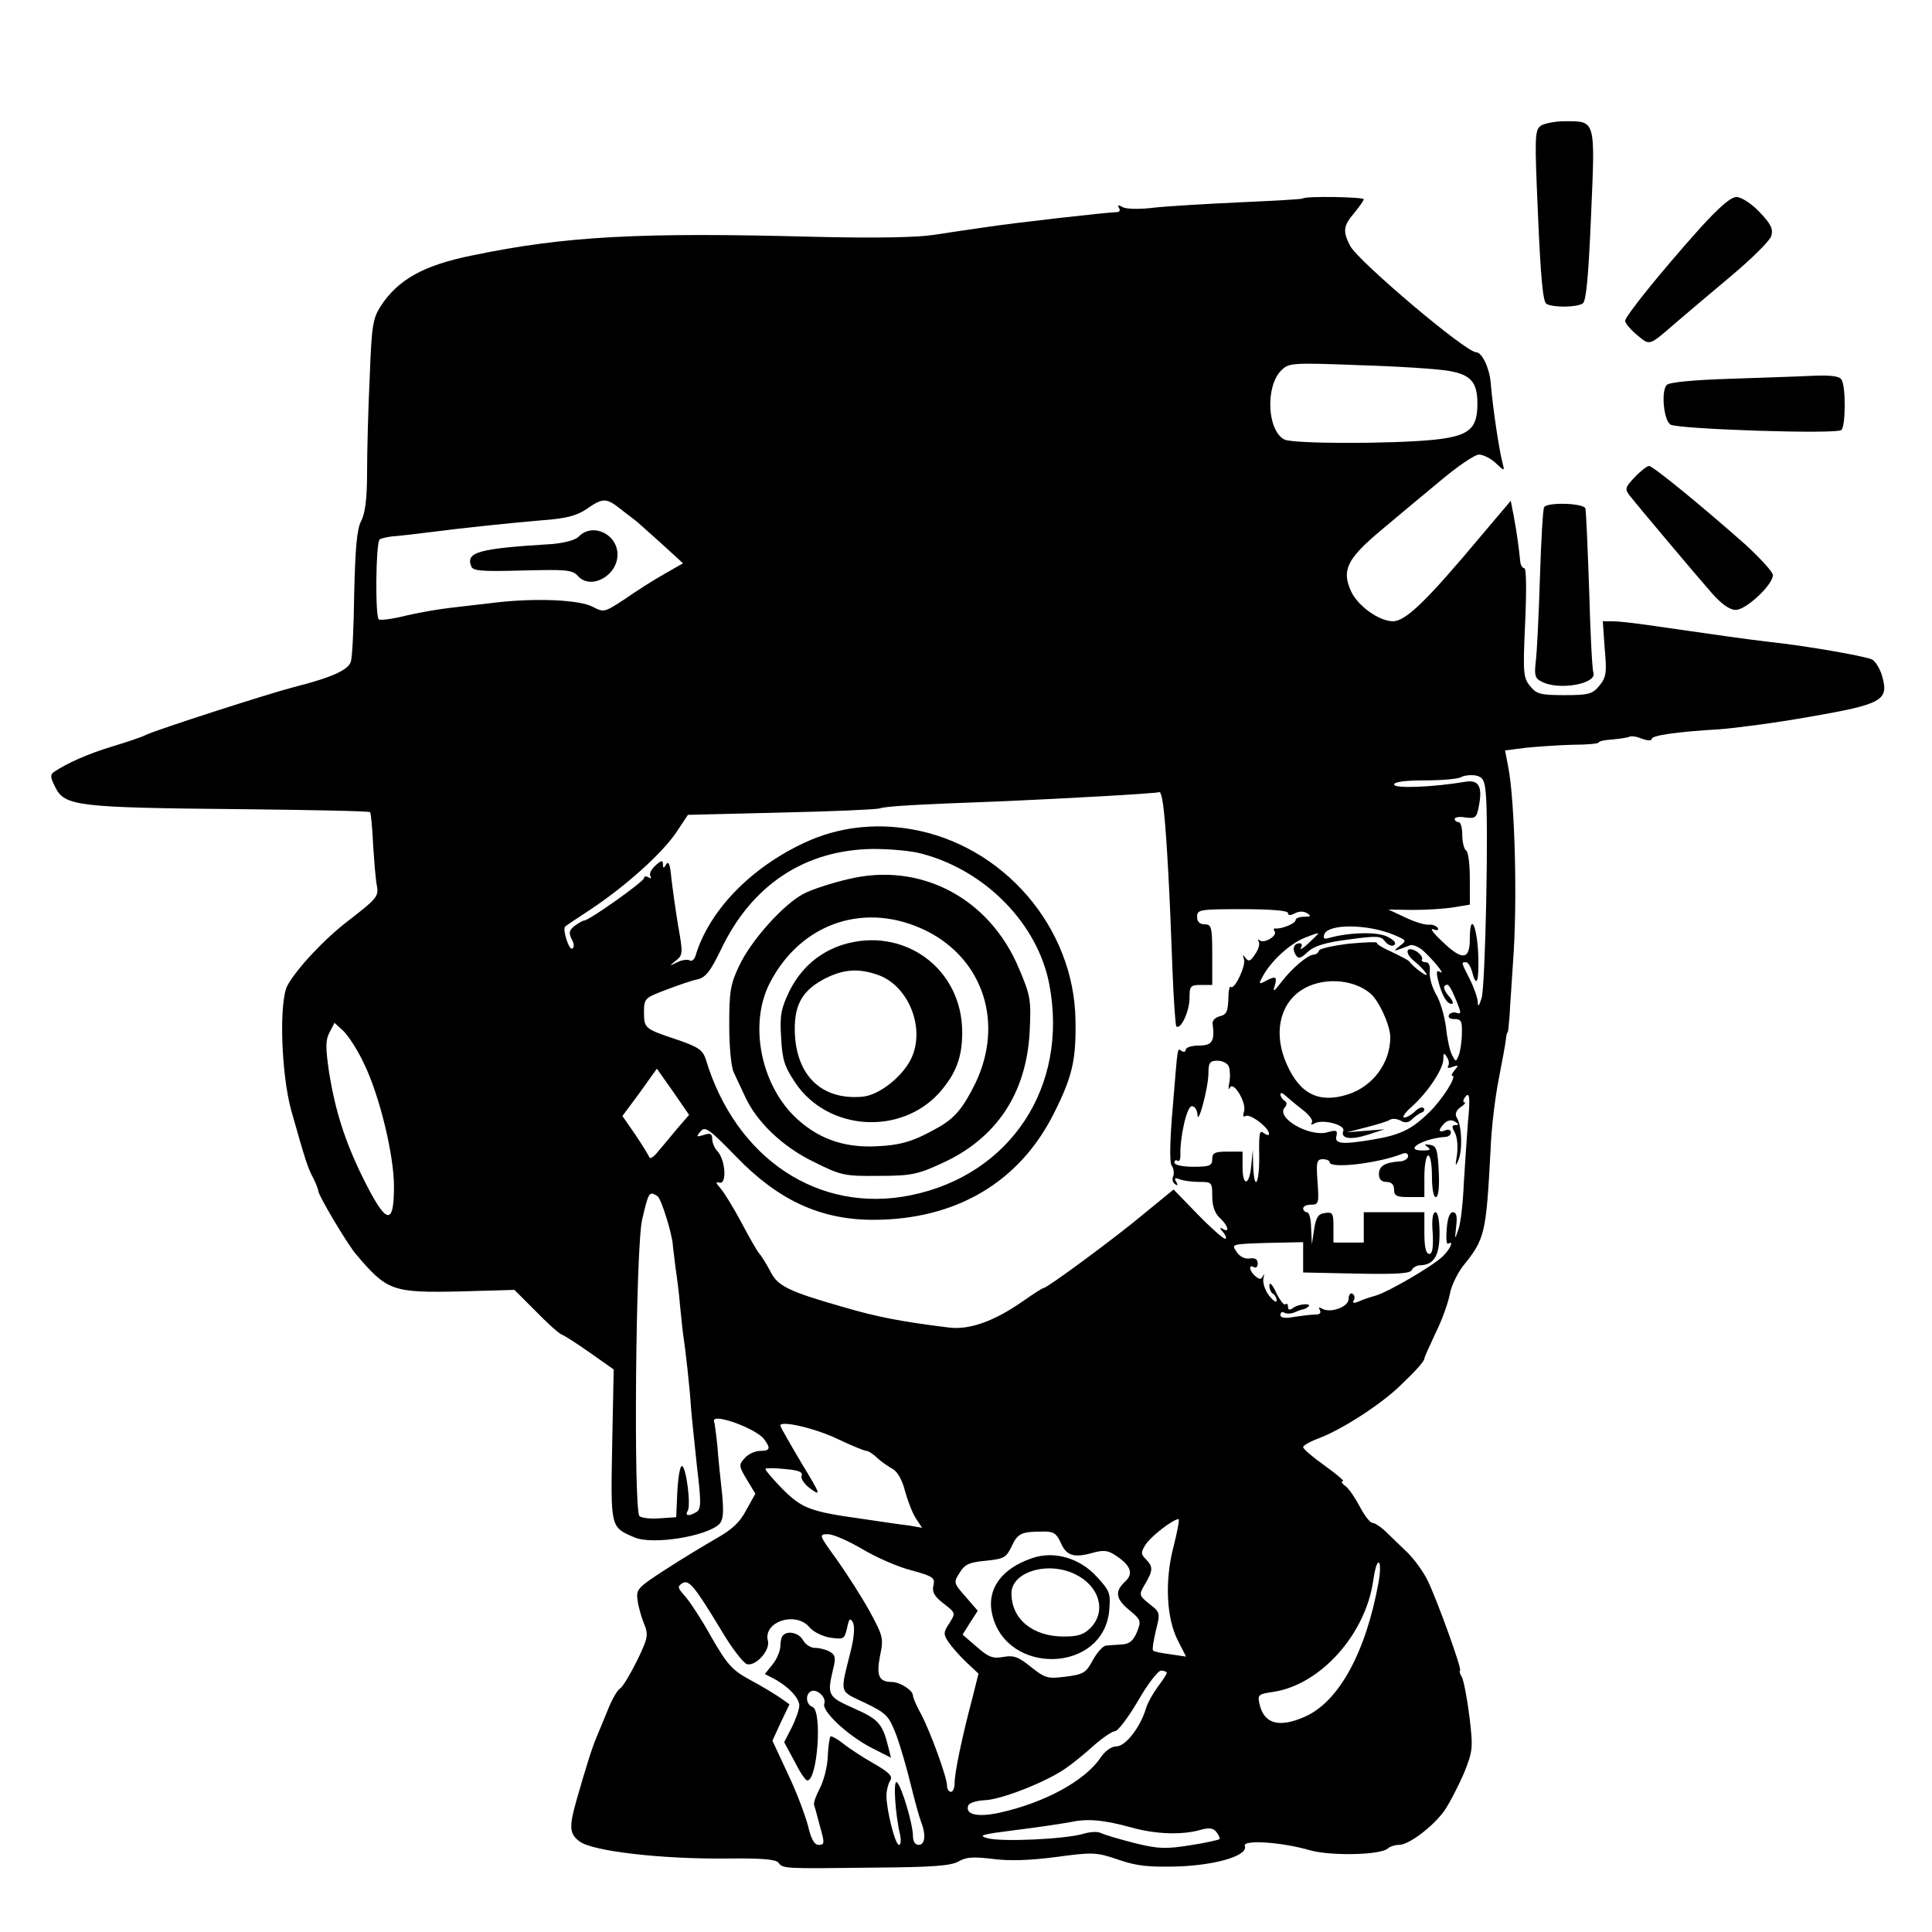
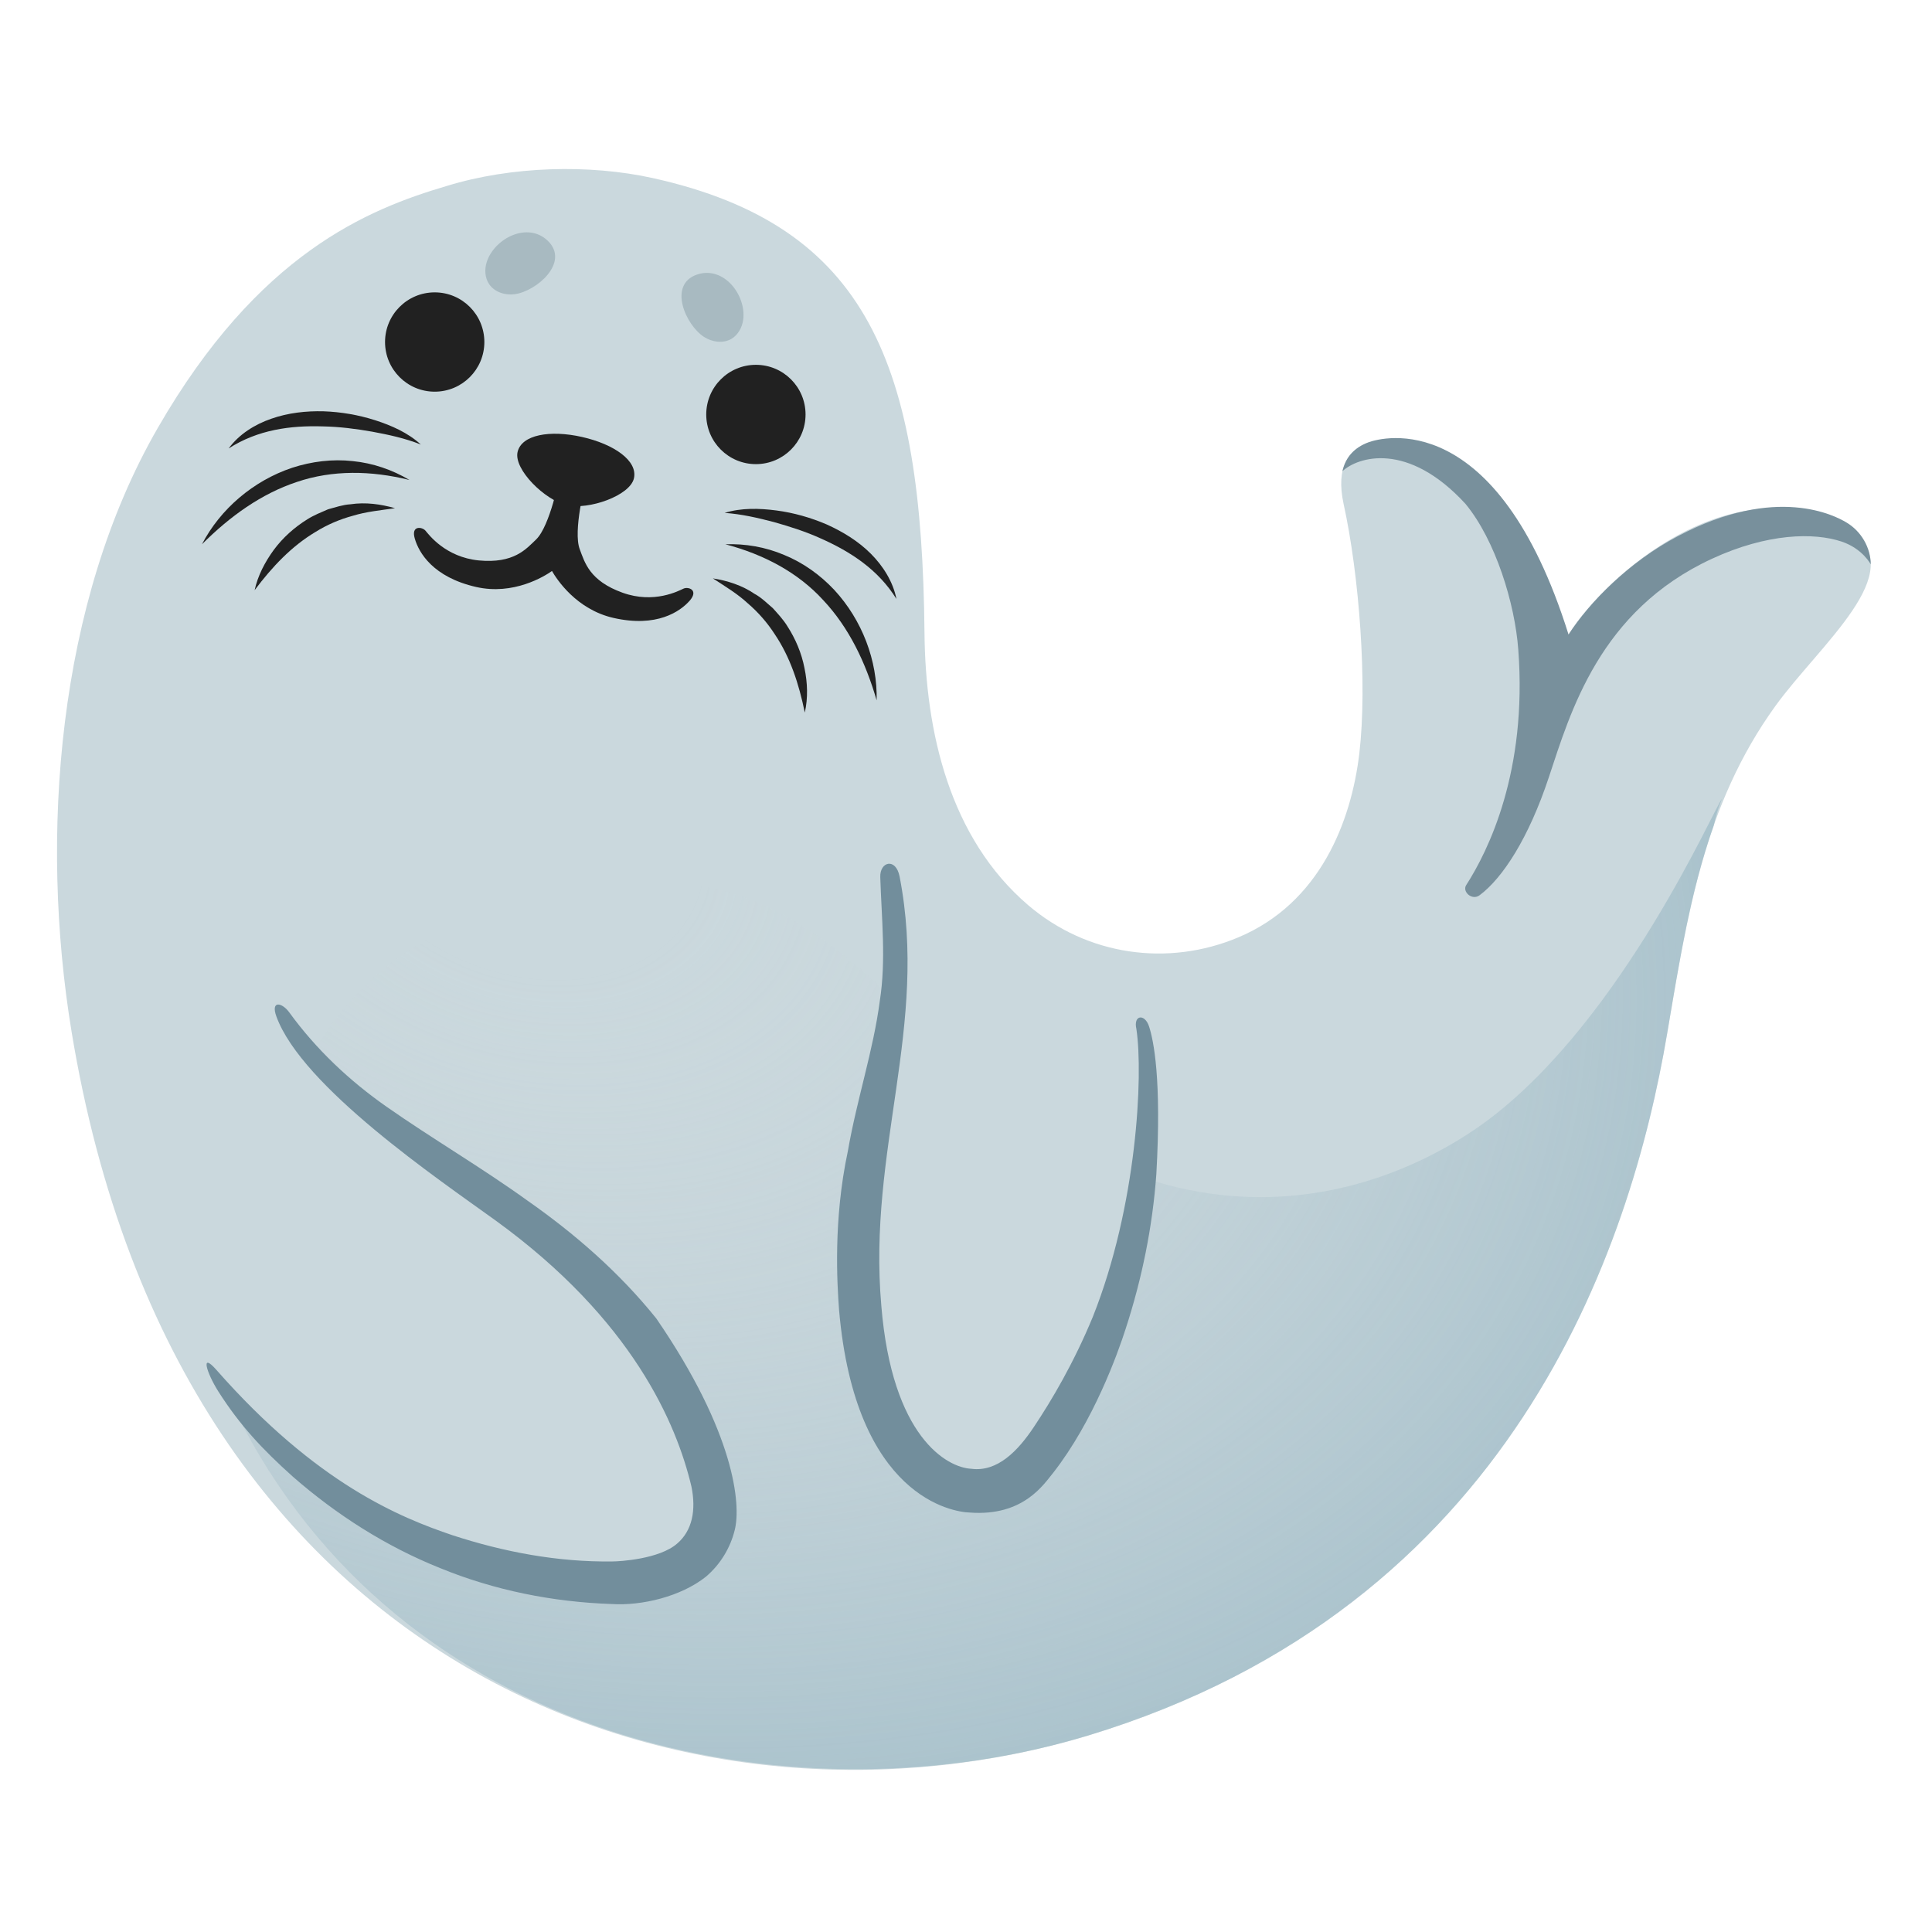
- <svg xmlns="http://www.w3.org/2000/svg" version="1.0" width="510pt" height="510pt" viewBox="0 0 510 510" preserveAspectRatio="xMidYMid meet">
-   <g transform="translate(0,510) scale(0.1,-0.1)" fill="#000000" stroke="none">
-     <path d="M4067 4768 c-16 -12 -16 -32 -7 -237 7 -163 13 -227 22 -233 17 -10 79 -10 96 1 9 6 15 67 22 232 11 255 13 249 -70 249 -25 0 -54 -6 -63 -12z" />
-     <path d="M3439 4576 c-2 -2 -76 -6 -164 -10 -88 -4 -190 -10 -227 -14 -39 -5 -75 -4 -84 1 -12 7 -15 6 -10 -2 4 -6 1 -11 -6 -11 -22 0 -278 -29 -348 -40 -36 -5 -96 -14 -135 -20 -46 -7 -155 -9 -320 -5 -454 12 -652 2 -897 -49 -130 -26 -197 -64 -243 -134 -21 -33 -24 -52 -29 -187 -4 -82 -7 -195 -7 -251 0 -70 -5 -110 -16 -130 -11 -22 -15 -70 -18 -190 -1 -88 -5 -170 -9 -181 -7 -22 -52 -42 -151 -67 -66 -17 -358 -111 -390 -126 -11 -6 -51 -19 -90 -31 -63 -19 -117 -43 -153 -67 -10 -7 -9 -15 4 -40 24 -50 59 -54 488 -58 186 -2 341 -5 343 -8 2 -2 6 -41 8 -87 3 -46 7 -95 10 -108 5 -27 -1 -34 -75 -91 -63 -48 -136 -126 -161 -171 -23 -42 -17 -234 10 -331 38 -134 43 -150 58 -178 7 -14 13 -29 13 -33 0 -12 75 -138 99 -167 83 -98 96 -103 277 -99 l142 4 56 -56 c30 -31 61 -59 69 -62 8 -3 42 -25 76 -49 l61 -43 -4 -199 c-4 -219 -5 -217 58 -244 47 -21 191 2 225 35 10 11 12 30 7 81 -4 37 -10 92 -12 122 -3 30 -7 61 -9 68 -8 24 110 -18 132 -47 18 -24 16 -31 -10 -31 -13 0 -32 -8 -41 -19 -16 -17 -16 -21 5 -56 l23 -38 -24 -43 c-17 -33 -38 -52 -79 -75 -31 -18 -91 -54 -134 -82 -74 -48 -78 -52 -74 -81 2 -17 10 -45 17 -62 12 -29 11 -37 -18 -97 -18 -36 -38 -70 -45 -74 -7 -4 -21 -28 -31 -53 -10 -25 -24 -58 -31 -75 -12 -28 -28 -79 -54 -170 -19 -68 -18 -86 9 -106 34 -26 219 -47 390 -45 90 1 128 -2 135 -11 12 -16 12 -16 255 -13 152 1 200 5 220 16 20 12 39 13 90 7 44 -6 99 -4 168 5 97 13 105 13 164 -7 49 -17 80 -20 158 -18 103 4 185 29 176 54 -7 17 95 11 171 -11 56 -16 190 -13 207 5 6 5 19 9 29 9 26 0 88 47 119 89 14 20 37 65 52 99 24 60 25 67 15 150 -6 48 -15 95 -20 105 -6 9 -7 17 -5 17 7 0 -59 183 -85 237 -11 23 -35 56 -52 73 -18 17 -43 42 -57 55 -14 14 -31 25 -37 25 -6 0 -21 19 -33 42 -12 23 -29 48 -38 55 -10 7 -13 13 -7 13 5 0 -16 18 -48 41 -31 22 -57 44 -57 49 0 5 21 16 48 26 58 23 159 88 209 137 43 41 63 64 63 71 0 3 14 34 30 68 17 34 33 80 37 101 3 20 19 54 35 75 58 72 61 83 73 312 2 53 12 134 21 180 9 47 18 94 19 105 1 11 3 20 5 20 1 0 3 20 5 45 1 25 6 88 9 140 12 157 5 420 -12 512 l-9 47 54 7 c30 3 85 7 123 8 39 0 70 3 70 6 0 3 16 7 37 8 20 2 40 5 44 7 4 3 19 1 33 -5 14 -5 26 -6 26 -1 0 10 65 19 180 26 41 3 148 17 238 33 190 33 208 43 191 105 -5 20 -18 41 -27 46 -18 9 -180 37 -267 46 -27 3 -79 10 -115 15 -36 5 -83 12 -105 15 -22 3 -69 10 -105 15 -36 5 -77 10 -92 10 l-27 0 5 -72 c6 -64 4 -76 -14 -98 -18 -22 -28 -25 -92 -25 -64 0 -74 3 -91 24 -18 22 -19 35 -13 167 4 88 3 144 -2 144 -5 0 -10 8 -11 18 -3 32 -9 77 -17 119 l-8 41 -77 -91 c-144 -172 -200 -227 -234 -227 -36 0 -92 40 -110 78 -26 56 -12 86 76 160 39 33 110 92 157 131 46 39 93 71 104 71 11 0 31 -10 44 -22 23 -22 24 -22 19 -3 -10 38 -26 145 -32 215 -3 38 -23 80 -38 80 -28 0 -311 240 -333 281 -20 39 -18 53 11 87 14 17 25 33 25 36 0 6 -154 9 -161 2z m385 -455 c59 -10 76 -30 76 -87 0 -67 -22 -85 -116 -95 -113 -11 -372 -11 -394 1 -45 24 -50 140 -8 182 20 20 27 21 207 14 102 -3 208 -10 235 -15z m-2188 -363 c16 -13 34 -26 39 -30 6 -4 36 -32 69 -61 l59 -54 -49 -28 c-27 -15 -74 -45 -104 -66 -55 -36 -56 -36 -85 -21 -35 19 -152 24 -260 11 -38 -4 -92 -11 -120 -14 -27 -3 -79 -12 -113 -20 -35 -9 -68 -13 -72 -10 -10 6 -8 201 2 211 4 3 24 8 45 9 21 2 56 6 78 9 102 13 218 25 299 32 70 5 97 12 124 30 43 30 52 30 88 2z m2286 -751 c8 -75 -1 -511 -11 -542 -7 -22 -10 -24 -10 -10 -1 12 -10 38 -21 60 -23 45 -23 45 -10 45 5 0 12 -11 16 -25 12 -47 19 -25 16 50 -4 76 -22 107 -22 36 0 -55 -20 -57 -71 -8 -24 22 -36 38 -26 34 11 -4 16 -3 12 4 -4 5 -14 9 -23 8 -10 -1 -37 7 -62 19 l-45 21 65 -1 c36 0 84 3 108 7 l42 7 0 68 c0 38 -4 72 -10 75 -5 3 -10 22 -10 41 0 19 -4 34 -10 34 -5 0 -10 4 -10 8 0 5 13 7 29 4 26 -3 29 -1 35 31 10 52 -1 70 -38 63 -83 -14 -186 -18 -186 -7 0 7 28 11 83 11 45 0 88 4 95 9 7 4 24 6 37 4 19 -4 24 -12 27 -46z m-849 -54 c7 -68 15 -213 22 -412 3 -80 8 -147 10 -150 11 -11 34 37 35 72 0 34 2 37 30 37 l30 0 0 80 c0 73 -2 80 -20 80 -13 0 -20 7 -20 20 0 19 7 20 120 20 76 0 120 -4 120 -10 0 -7 6 -7 18 -1 11 6 24 6 33 0 11 -7 9 -9 -8 -9 -13 0 -23 -4 -23 -9 0 -9 -38 -24 -53 -22 -5 1 -6 -3 -2 -8 7 -12 -29 -33 -40 -23 -5 4 -5 2 -2 -4 3 -6 -1 -21 -10 -33 -12 -19 -17 -20 -25 -10 -8 11 -8 10 -4 -4 5 -17 -26 -82 -35 -72 -3 2 -5 -6 -6 -18 -1 -48 -4 -55 -24 -60 -11 -3 -19 -11 -18 -19 6 -47 -1 -58 -36 -58 -19 0 -35 -5 -35 -11 0 -5 -4 -7 -10 -4 -13 8 -10 22 -24 -145 -8 -91 -9 -150 -3 -157 5 -7 7 -19 4 -28 -4 -8 -1 -17 5 -21 7 -5 8 -2 3 6 -6 10 -4 12 9 7 10 -4 33 -7 52 -7 33 0 34 -1 34 -38 0 -26 7 -45 20 -57 22 -20 27 -41 8 -29 -9 5 -9 2 1 -9 7 -9 10 -17 5 -17 -5 0 -38 29 -73 65 l-63 65 -77 -63 c-80 -67 -257 -197 -266 -197 -3 0 -28 -16 -55 -35 -76 -53 -142 -77 -198 -69 -121 15 -185 27 -277 54 -143 41 -172 55 -191 93 -9 17 -22 39 -29 47 -7 8 -29 47 -49 85 -21 39 -45 78 -54 88 -13 15 -14 18 -2 15 19 -4 15 60 -6 83 -8 8 -14 23 -14 33 0 13 -5 16 -22 10 -20 -6 -21 -5 -9 9 12 15 22 8 95 -67 111 -115 223 -166 361 -166 218 0 386 99 477 281 49 97 59 142 57 247 -4 245 -191 461 -433 503 -99 17 -194 5 -279 -34 -144 -66 -255 -180 -291 -300 -3 -10 -10 -16 -16 -12 -5 3 -20 1 -32 -5 -22 -11 -22 -10 -4 4 19 15 19 20 6 93 -7 43 -15 100 -18 127 -3 33 -7 44 -13 35 -7 -12 -9 -12 -9 0 0 11 -5 10 -20 -4 -11 -10 -17 -22 -13 -28 3 -6 1 -7 -5 -3 -7 4 -12 3 -12 -2 0 -9 -145 -112 -158 -112 -4 0 -15 -7 -25 -14 -15 -12 -16 -18 -8 -35 7 -12 7 -22 2 -25 -9 -6 -27 52 -19 58 1 2 32 22 68 46 93 62 186 146 224 201 l32 48 245 6 c134 3 251 8 261 11 19 6 88 10 328 19 159 7 396 20 411 24 4 0 9 -25 12 -56z m-638 -107 c168 -45 305 -186 335 -345 51 -269 -102 -502 -365 -556 -243 -50 -463 96 -542 359 -8 24 -19 32 -74 51 -87 29 -89 30 -89 73 0 36 2 38 58 59 31 12 69 25 84 28 21 5 34 22 61 78 81 171 222 264 402 266 44 0 103 -5 130 -13z m1245 -214 c33 -14 34 -15 15 -29 -20 -16 -19 -16 28 2 6 2 21 -4 32 -13 28 -25 62 -67 47 -58 -10 6 -11 1 -6 -21 10 -40 23 -63 36 -63 6 0 3 9 -7 20 -10 11 -15 23 -12 27 9 9 14 3 32 -40 12 -30 13 -35 1 -31 -8 3 -17 1 -21 -5 -3 -7 2 -11 14 -11 18 0 21 -6 20 -37 0 -21 -4 -47 -8 -58 -8 -19 -8 -19 -18 0 -6 11 -13 44 -16 74 -4 29 -15 68 -26 86 -11 19 -18 45 -17 59 2 17 -2 26 -11 26 -8 0 -12 4 -9 8 2 4 -4 13 -14 20 -28 17 -34 -3 -7 -25 13 -10 27 -25 32 -33 8 -14 -32 15 -45 32 -3 4 -25 15 -48 26 -23 10 -40 21 -37 23 2 3 -30 2 -73 -2 -42 -5 -78 -13 -80 -18 -2 -6 -8 -11 -14 -11 -15 0 -58 -36 -86 -73 -19 -25 -23 -27 -17 -9 7 24 3 27 -25 12 -17 -9 -18 -8 -7 12 21 40 71 86 110 102 20 8 37 14 37 12 0 -1 -12 -13 -27 -27 -14 -13 -23 -18 -19 -11 4 6 3 12 -3 12 -15 0 -21 -14 -11 -30 7 -12 13 -11 32 7 17 16 46 25 108 33 75 10 85 10 96 -5 7 -9 18 -14 24 -10 7 5 1 13 -17 22 -26 14 -102 12 -155 -3 -13 -4 -16 -1 -12 10 11 28 115 27 184 -2z m-63 -154 c23 -19 53 -85 53 -116 0 -68 -46 -130 -112 -151 -75 -24 -126 0 -161 79 -36 79 -20 158 38 196 53 35 135 31 182 -8z m-2656 -186 c41 -84 79 -241 79 -324 0 -108 -21 -101 -84 27 -46 94 -71 174 -87 272 -10 69 -10 87 1 108 l13 25 24 -22 c13 -13 38 -51 54 -86z m2862 -6 c-4 -5 1 -7 12 -2 15 5 16 4 5 -9 -7 -8 -10 -15 -6 -15 13 0 -27 -63 -61 -96 -47 -46 -77 -60 -148 -72 -83 -14 -103 -12 -97 10 3 14 0 16 -24 9 -48 -13 -136 38 -113 65 7 8 7 14 -1 19 -5 3 -10 11 -10 16 0 6 6 4 13 -3 8 -7 28 -24 45 -37 17 -13 29 -28 25 -34 -4 -6 -1 -7 6 -3 20 13 83 -3 77 -19 -8 -21 19 -25 66 -10 l43 14 -50 -4 -50 -4 51 13 c28 7 57 16 63 20 6 4 18 3 28 -2 11 -7 21 -6 30 3 7 7 18 15 25 18 7 2 10 8 6 12 -4 4 -14 0 -23 -9 -9 -9 -22 -16 -28 -16 -7 0 2 13 19 28 42 37 84 100 84 126 0 17 2 18 9 6 6 -8 7 -18 4 -24z m-579 -2 c3 -8 4 -28 1 -42 -3 -15 -2 -21 1 -14 9 21 45 -38 38 -62 -4 -12 -2 -16 4 -12 12 7 62 -31 62 -47 0 -5 -6 -4 -14 2 -11 9 -13 0 -12 -59 1 -75 -13 -99 -16 -27 l-1 42 -4 -42 c-5 -54 -23 -56 -23 -3 l0 40 -40 0 c-33 0 -40 -3 -40 -20 0 -17 -7 -20 -50 -20 -29 0 -50 5 -50 11 0 5 4 8 8 5 5 -3 8 3 8 12 -2 49 17 132 30 132 8 0 14 -10 15 -22 1 -33 29 71 29 110 0 27 4 32 24 32 13 0 27 -7 30 -16z m-1457 -164 c-17 -21 -40 -48 -51 -61 -10 -13 -20 -19 -22 -14 -2 6 -19 33 -37 60 l-34 49 46 62 45 63 43 -61 42 -61 -32 -37z m2088 18 c-3 -40 -8 -113 -11 -163 -2 -49 -8 -103 -14 -120 -10 -29 -10 -29 -6 8 3 26 1 37 -9 37 -8 0 -14 -16 -16 -44 -2 -24 -1 -42 4 -39 16 10 5 -15 -15 -34 -29 -27 -141 -92 -176 -103 -15 -4 -36 -11 -46 -16 -13 -5 -17 -4 -12 4 3 6 2 13 -4 17 -5 3 -10 -3 -10 -14 0 -21 -49 -39 -71 -25 -8 4 -9 3 -5 -4 4 -8 0 -12 -11 -12 -10 0 -35 -3 -55 -6 -26 -5 -38 -3 -38 5 0 7 5 9 10 6 6 -4 19 -3 28 1 9 4 20 8 24 8 3 1 9 4 12 7 10 10 -28 7 -41 -4 -9 -6 -13 -5 -13 3 0 8 -3 10 -7 7 -3 -4 -14 10 -24 30 -9 21 -18 30 -18 21 -1 -9 4 -20 9 -23 6 -3 10 -12 10 -18 0 -7 -9 -1 -20 13 -11 14 -17 34 -15 45 3 11 2 14 -1 7 -5 -10 -9 -10 -20 -1 -16 13 -19 33 -4 24 6 -3 10 1 10 10 0 11 -7 15 -21 13 -13 -2 -27 5 -35 18 -14 20 -13 20 81 23 l95 2 0 -40 0 -40 141 -3 c106 -2 143 0 146 10 3 6 13 12 22 12 36 1 51 25 51 84 0 34 -4 56 -11 56 -7 0 -10 -20 -7 -55 2 -39 -1 -55 -9 -55 -9 0 -13 18 -13 55 l0 55 -80 0 -80 0 0 -40 0 -40 -40 0 -40 0 0 41 c0 36 -2 40 -22 37 -18 -2 -24 -11 -29 -43 l-6 -40 -2 43 c0 23 -5 42 -11 42 -5 0 -10 5 -10 10 0 6 10 10 21 10 20 0 21 4 17 60 -4 53 -2 60 14 60 10 0 18 -4 18 -8 0 -18 128 -3 191 22 9 4 16 2 16 -6 0 -7 -11 -14 -24 -14 -38 -3 -53 -12 -53 -34 0 -13 7 -20 20 -20 13 0 20 -7 20 -20 0 -17 7 -20 40 -20 l40 0 0 55 c0 30 5 55 10 55 6 0 10 -25 10 -55 0 -32 4 -55 10 -55 7 0 10 25 8 67 -3 59 -6 68 -23 71 -15 2 -17 1 -6 -6 9 -7 6 -9 -14 -9 -53 0 4 33 63 36 6 1 12 6 12 12 0 6 -7 9 -15 5 -19 -7 -19 1 -2 19 9 8 19 10 28 4 10 -6 11 -9 1 -9 -10 0 -10 -5 -1 -21 6 -12 8 -38 5 -58 -5 -30 -4 -32 4 -13 11 27 9 90 -4 111 -6 9 -3 19 9 28 11 7 15 13 11 13 -4 0 -4 5 -1 10 14 23 17 6 10 -62z m-2139 -196 c9 -6 37 -94 40 -127 0 -5 4 -32 7 -60 4 -27 10 -72 12 -100 3 -27 6 -61 8 -75 7 -46 18 -145 21 -195 2 -27 10 -99 16 -158 11 -92 11 -110 -1 -118 -19 -12 -32 -11 -24 2 10 14 -4 119 -15 119 -5 0 -10 -30 -12 -67 l-3 -68 -44 -3 c-24 -2 -48 1 -53 6 -16 16 -10 708 7 782 17 74 19 77 41 62z m476 -641 c36 -17 70 -31 75 -31 5 0 18 -8 29 -19 11 -10 30 -23 41 -29 12 -7 25 -29 32 -58 7 -25 19 -57 28 -71 l17 -26 -34 6 c-19 2 -73 10 -120 17 -144 20 -163 28 -216 81 -26 27 -46 50 -43 52 2 2 26 2 52 -1 36 -3 47 -8 43 -18 -3 -7 8 -23 25 -35 27 -19 25 -14 -26 70 -30 51 -55 94 -55 98 0 14 92 -7 152 -36z m886 -283 c-24 -91 -19 -191 12 -250 l21 -41 -41 6 c-23 3 -44 7 -46 10 -3 2 1 26 7 52 12 47 12 49 -17 71 -28 23 -28 24 -11 53 21 36 21 45 2 65 -14 14 -14 18 0 40 15 22 71 65 86 66 3 0 -3 -33 -13 -72z m-299 12 c15 -36 34 -43 82 -30 32 9 43 8 64 -6 40 -26 48 -48 25 -69 -28 -26 -25 -46 12 -76 30 -25 31 -28 19 -58 -10 -23 -20 -31 -40 -32 -14 -1 -33 -2 -41 -3 -8 0 -24 -18 -35 -38 -18 -34 -25 -38 -72 -44 -48 -6 -54 -4 -92 26 -33 27 -46 31 -73 26 -28 -5 -39 0 -70 27 l-37 32 20 32 20 31 -32 37 c-32 36 -32 38 -16 63 13 22 25 28 69 32 48 5 54 8 68 37 16 35 26 40 81 40 29 1 37 -4 48 -27z m-523 -19 c35 -21 93 -47 129 -56 58 -16 64 -20 59 -40 -4 -17 2 -29 27 -48 32 -25 32 -25 15 -52 -16 -24 -16 -29 -2 -50 9 -13 30 -37 47 -53 l32 -30 -16 -64 c-28 -105 -47 -198 -47 -224 0 -13 -4 -24 -10 -24 -5 0 -10 7 -10 16 0 22 -44 143 -69 190 -12 21 -21 43 -21 48 0 14 -33 35 -55 36 -35 0 -42 16 -32 69 10 46 8 52 -27 117 -21 38 -60 99 -87 137 -48 66 -48 67 -23 67 14 0 54 -18 90 -39z m1363 -88 c-33 -183 -104 -314 -193 -354 -69 -31 -109 -20 -121 32 -6 25 -4 27 37 33 124 19 243 152 263 294 4 28 10 50 15 47 4 -2 4 -26 -1 -52z m-1736 -125 c28 -48 60 -89 69 -91 23 -6 62 37 55 62 -13 51 76 79 111 34 10 -11 34 -23 54 -26 35 -5 37 -4 44 25 5 25 8 28 15 16 6 -10 4 -39 -5 -75 -29 -117 -32 -105 37 -138 58 -28 63 -34 83 -85 11 -30 28 -89 38 -130 10 -41 22 -85 27 -98 14 -35 11 -62 -6 -62 -9 0 -15 9 -15 23 0 31 -29 129 -42 142 -11 11 -5 -84 8 -138 3 -15 2 -27 -3 -27 -10 0 -33 92 -33 130 0 14 5 32 10 40 7 11 -2 21 -44 45 -28 16 -65 40 -81 53 -15 12 -30 20 -33 18 -2 -3 -6 -27 -7 -54 -1 -27 -11 -64 -21 -83 -10 -19 -17 -38 -15 -44 2 -5 9 -31 16 -58 12 -42 12 -47 -4 -47 -11 0 -20 15 -28 50 -7 27 -30 89 -53 137 l-41 88 22 48 23 48 -24 17 c-13 9 -49 31 -79 47 -48 26 -61 40 -104 115 -26 47 -58 95 -70 108 -18 20 -19 24 -7 32 18 12 32 -5 103 -122z m1177 -114 c0 -3 -11 -20 -24 -37 -13 -18 -27 -43 -31 -57 -15 -50 -54 -100 -78 -100 -13 0 -30 -12 -42 -30 -41 -61 -148 -119 -266 -145 -59 -13 -92 -5 -83 19 3 7 22 13 45 14 43 2 161 48 212 84 18 12 51 39 74 60 24 21 49 38 56 38 8 0 35 36 61 80 25 44 53 80 61 80 8 0 15 -3 15 -6z m-90 -409 c62 -17 130 -19 177 -6 24 7 35 6 44 -5 6 -8 10 -16 8 -19 -3 -2 -37 -10 -77 -16 -63 -10 -83 -10 -144 5 -40 10 -80 22 -89 26 -10 6 -30 5 -50 -1 -48 -14 -218 -22 -254 -11 -24 7 -12 10 75 21 58 7 123 17 145 21 47 10 89 6 165 -15z" />
-     <path d="M1528 3684 c-9 -10 -38 -17 -69 -20 -196 -12 -230 -21 -215 -59 4 -12 27 -14 135 -11 117 3 132 2 147 -15 34 -37 104 1 104 57 0 54 -65 85 -102 48z" />
-     <path d="M2238 2779 c-43 -10 -95 -27 -116 -38 -53 -27 -140 -124 -171 -191 -23 -48 -26 -68 -26 -156 0 -57 5 -111 12 -125 6 -13 19 -41 29 -62 30 -67 99 -134 182 -174 72 -36 81 -38 172 -37 86 0 103 4 168 34 142 65 221 183 230 345 4 85 3 95 -28 168 -78 187 -261 283 -452 236z m209 -137 c150 -76 203 -244 128 -401 -32 -65 -54 -92 -98 -117 -65 -37 -98 -47 -165 -50 -88 -4 -157 22 -217 81 -89 90 -117 245 -63 350 83 161 255 217 415 137z" />
-     <path d="M2224 2606 c-62 -20 -110 -62 -140 -122 -22 -46 -26 -64 -22 -123 3 -59 9 -77 38 -120 86 -127 279 -139 381 -24 43 50 59 92 59 158 0 169 -155 281 -316 231z m95 -80 c82 -30 126 -146 84 -225 -25 -47 -84 -92 -126 -96 -109 -10 -177 57 -179 175 -1 71 22 108 84 139 48 23 86 25 137 7z" />
-     <path d="M2725 987 c-81 -27 -121 -82 -106 -148 37 -163 293 -156 309 9 4 46 2 52 -32 89 -45 50 -113 70 -171 50z m114 -43 c63 -31 82 -96 41 -140 -19 -19 -33 -24 -72 -24 -82 0 -138 46 -138 114 0 57 97 86 169 50z" />
-     <path d="M2067 783 c-4 -3 -7 -16 -7 -28 0 -12 -9 -34 -20 -48 l-21 -26 23 -12 c37 -19 68 -51 68 -71 0 -10 -9 -36 -20 -58 l-20 -39 27 -50 c14 -28 29 -51 34 -51 27 0 40 183 14 194 -17 6 -20 32 -5 41 15 9 42 -15 36 -32 -8 -19 60 -83 123 -116 l53 -27 -6 24 c-16 66 -26 77 -91 106 -70 31 -72 35 -56 103 8 31 6 39 -9 47 -10 6 -28 10 -39 10 -11 0 -25 9 -31 20 -10 19 -40 27 -53 13z" />
-     <path d="M4488 4498 c-104 -116 -198 -233 -198 -245 0 -6 14 -23 31 -37 35 -29 30 -31 105 34 22 19 86 73 142 120 56 47 105 95 108 108 5 18 -2 32 -32 63 -21 22 -48 39 -60 39 -15 0 -46 -27 -96 -82z" />
-     <path d="M4564 4100 c-93 -3 -157 -9 -164 -16 -16 -16 -8 -95 10 -105 23 -12 439 -26 451 -14 11 11 12 115 0 133 -5 9 -28 12 -76 10 -38 -2 -137 -5 -221 -8z" />
-     <path d="M4315 3840 c-25 -26 -26 -31 -14 -47 26 -33 181 -217 219 -260 25 -28 46 -43 62 -43 27 0 98 66 98 92 0 8 -33 44 -72 80 -121 107 -245 208 -255 208 -5 0 -22 -13 -38 -30z" />
-     <path d="M4076 3761 c-3 -5 -8 -89 -11 -187 -3 -99 -8 -198 -11 -221 -4 -35 -2 -44 15 -52 45 -25 149 -6 137 24 -3 8 -8 105 -11 217 -4 112 -8 209 -10 216 -5 14 -101 17 -109 3z" />
+ <svg xmlns="http://www.w3.org/2000/svg" width="800px" height="800px" viewBox="0 0 128 128" aria-hidden="true" role="img" class="iconify iconify--noto" preserveAspectRatio="xMidYMid meet">
+   <path d="M103.24 43.26c.09-1.8-1.64-10.16-8.63-13.52c-1.86-.9-6.69-1.38-5.59 3.66c1.03 4.69 1.58 11.9 1.04 16.51c-.54 4.55-2.62 9.92-8.01 12.19c-4.68 1.97-10.02 1.21-13.93-2.13c-5.2-4.45-6.81-11.47-6.87-18.05c-.17-17.75-3.71-26.95-17.99-30.12c-4.2-.93-9.37-.8-13.66.52c-5.26 1.55-12.49 4.49-19.14 16.02c-6.68 11.57-7.84 27.11-5.72 40c7.16 43.53 42.02 54.32 67.34 46.64c28.11-8.52 35.96-32.27 38.37-46.49c1.32-7.76 2.4-15.1 7.17-21.71c2.94-4.07 8.98-8.93 5.01-11.53c-7.8-5.1-17.39 3.59-19.39 8.01z" fill="#cad8dd">
+ 
+ </path>
+   <g fill="#212121">
+     <circle cx="28.8" cy="22.66" r="3.29">
+ 
+ </circle>
+     <circle cx="50.08" cy="27.46" r="3.29">
+ 
+ </circle>
  </g>
+   <g fill="#212121">
+     <path d="M42 31.69c-.26 1.15-3 2.11-4.45 1.78c-1.45-.33-3.52-2.37-3.26-3.52c.26-1.15 2.15-1.48 4.27-1c2.13.48 3.7 1.58 3.44 2.74z">
+ 
+ </path>
+     <path d="M45.28 39c-.31.14-1.94 1.02-4.03.27c-2.2-.79-2.51-2.01-2.84-2.88c-.46-1.21.38-4.41.38-4.41l-.85-.23l-.87-.16s-.62 3.25-1.55 4.15c-.67.64-1.47 1.61-3.8 1.39c-2.21-.22-3.31-1.71-3.53-1.97c-.22-.26-.97-.37-.71.52c.27.94 1.21 2.56 4.07 3.21c2.47.56 4.51-.7 5.02-1.06c.31.54 1.61 2.55 4.08 3.11c2.86.65 4.41-.42 5.05-1.15c.61-.71-.11-.94-.42-.79z">
+ 
+ </path>
+   </g>
+   <path d="M15.15 29.71c.68-.93 1.72-1.59 2.83-1.97c1.11-.39 2.3-.52 3.46-.49c1.16.04 2.31.24 3.41.59c1.09.35 2.18.83 3.03 1.61c-1.06-.42-2.14-.65-3.22-.85c-1.08-.19-2.17-.33-3.26-.35c-2.16-.07-4.32.22-6.25 1.46z" fill="#212121">
+ 
+ </path>
+   <path d="M13.38 36.06c1.21-2.33 3.4-4.21 5.98-5.07c1.29-.42 2.67-.59 4.01-.44c1.34.13 2.63.58 3.76 1.25c-2.55-.63-5.1-.67-7.46.13c-2.36.78-4.44 2.28-6.29 4.13z" fill="#212121">
+ 
+ </path>
+   <path d="M16.87 39.1c.21-.96.68-1.86 1.27-2.67c.6-.81 1.36-1.49 2.23-2.03c.43-.27.91-.46 1.37-.66c.49-.13.97-.3 1.48-.33c1-.15 2.01-.01 2.95.26c-.98.14-1.91.23-2.79.5c-.89.24-1.72.6-2.49 1.08c-1.57.94-2.85 2.29-4.02 3.85z" fill="#212121">
+ 
+ </path>
+   <path d="M59.39 39.68c-1.21-1.95-3.04-3.13-5.02-4.01c-.99-.45-2.03-.78-3.09-1.08c-1.07-.28-2.14-.53-3.27-.61c1.1-.34 2.29-.31 3.43-.16c1.14.15 2.27.47 3.34.93c1.06.48 2.08 1.1 2.91 1.93c.82.82 1.48 1.87 1.7 3z" fill="#212121">
+ 
+ </path>
+   <path d="M58.08 46.4c-.73-2.51-1.83-4.82-3.54-6.64c-1.68-1.84-3.94-3.03-6.48-3.7c1.31-.05 2.66.18 3.9.71c1.25.51 2.38 1.32 3.31 2.31c1.85 2 2.87 4.69 2.81 7.32z" fill="#212121">
+ 
+ </path>
+   <path d="M53.32 47.21c-.39-1.91-.97-3.68-1.99-5.19a9.422 9.422 0 0 0-1.79-2.05c-.68-.63-1.48-1.11-2.31-1.65c.96.15 1.94.46 2.77 1.03c.45.24.81.61 1.2.94c.34.38.69.75.96 1.19c.55.85.95 1.8 1.14 2.79c.2.96.24 1.97.02 2.94z" fill="#212121">
+ 
+ </path>
+   <g fill="#a8bac1">
+     <path d="M32.25 17.35c-.16.49-.13 1.06.16 1.48c.36.53 1.07.75 1.7.66c1.44-.2 3.65-2.1 2.19-3.53c-1.34-1.3-3.54-.17-4.05 1.39z">
+ 
+ </path>
+     <path d="M49.24 21.18c-.07.51-.34 1.01-.78 1.27c-.55.32-1.28.22-1.82-.13c-1.22-.79-2.4-3.47-.46-4.13c1.77-.6 3.27 1.36 3.06 2.99z">
+ 
+ </path>
+   </g>
+   <radialGradient id="IconifyId17ecdb2904d178eab20100" cx="34.739" cy="55.447" r="137.247" gradientTransform="matrix(.9434 .3318 -.2479 .7049 15.715 4.835)" gradientUnits="userSpaceOnUse">
+     <stop offset=".087" stop-color="#cfd8dc" stop-opacity="0">
+ 
+ </stop>
+     <stop offset=".959" stop-color="#6899ad">
+ 
+ </stop>
+   </radialGradient>
+   <path d="M98.67 74.14c-4.57 3.46-20.06 12.28-37.69-6.09c-6.81-7.1-12.94-11.54-24.31-8.97C22.94 62.19 20 70.34 17.64 76.91c-2.73 7.63-2.73 12.15-1.57 17.52c11.42 21.72 37.4 26.2 56.01 20.56c28.11-8.52 35.96-32.27 38.37-46.49c.81-4.78 1.54-9.41 3.09-13.8c.13-.61.31-1.2.54-1.77c-.47.51-6.49 14.45-15.41 21.21z" fill="url(#IconifyId17ecdb2904d178eab20100)">
+ 
+ </path>
+   <path d="M111.15 35.53c-3.21 1.69-5.85 4.37-7.23 6.51c-4.75-15.16-12.36-13.05-13.22-12.75c-.97.35-1.55 1-1.76 1.93c1-.94 4.31-2.02 8.15 2.16c2 2.42 3.28 6.63 3.5 9.66c.61 8.07-1.99 13.33-3.45 15.6c-.28.43.38 1.05.89.67c1.53-1.14 3.25-3.79 4.58-7.8c1.44-4.33 3.35-11.04 10.81-14.49c3.68-1.7 6.75-1.75 8.59-1.14c1.4.47 1.93 1.51 1.93 1.51c0-1.08-.61-2.2-1.65-2.8c-.65-.38-4.57-2.54-11.14.94z" fill="#78909c">
+ 
+ </path>
+   <path d="M58.08 56.22c2.91 11.84-1.18 15.31-1.26 26.46c-.07 8.86 2.78 17.83 9.51 15.79c5.03-1.52 12.49-21.04 8.83-30.88" fill="#cad8dd">
+ 
+ </path>
+   <path d="M59.6 58.07c1.93 9.91-2.12 18.1-1.21 28.44c.71 8.7 4.35 10.72 5.96 10.8c1.74.23 3.1-1.2 4.14-2.76c1.19-1.78 2.65-4.25 3.91-7.3c2.93-7.35 3.35-16 2.89-19.07c-.22-.95.56-1.04.84-.17c.29.9.84 3.45.48 9.79c-.25 3.47-.95 6.91-2.03 10.23c-.53 1.66-2.14 6.13-4.79 9.53c-.61.73-1.95 2.92-5.54 2.65c-1.08-.03-7.58-.97-8.66-13.42c-.13-1.77-.39-5.97.58-10.51c.6-3.46 1.69-6.68 2.12-9.97c.42-2.68.12-5.41.03-8.19c-.04-1.04 1.03-1.32 1.28-.05z" fill="#728e9c">
+ 
+ </path>
+   <path d="M18.31 65.27C21.2 76.18 42.02 79.52 47.07 97.4c1.54 5.46-2.37 7.48-5.89 7.48c-19.2 0-28.96-15.8-28.96-15.8" fill="#cad8dd">
+ 
+ </path>
+   <path d="M19.17 67.08c1.78 2.45 3.99 4.53 6.45 6.25c3.03 2.12 6.27 4.01 9.35 6.23c3.11 2.18 6.05 4.73 8.51 7.79c5.21 7.59 5.62 12.33 5.2 14.01a5.934 5.934 0 0 1-1.91 3.1c-1.66 1.32-4.26 1.94-6.25 1.81c-3.89-.13-7.78-.91-11.36-2.38c-3.6-1.44-6.89-3.55-9.76-6.06c-2-1.79-3.51-3.4-4.94-5.65c-.77-1.22-1.21-2.65-.13-1.43c6.66 7.58 12.22 9.8 15.64 10.96c3.43 1.12 7 1.79 10.6 1.74c.47 0 3.12-.15 4.3-1.19c.99-.85 1.26-2.2.94-3.77c-.98-4.14-3.89-11.05-12.99-17.64C29.08 78.15 20 72 18.31 67.34c-.39-1.08.38-.93.86-.26z" fill="#728e9c">
+ 
+ </path>
</svg>
